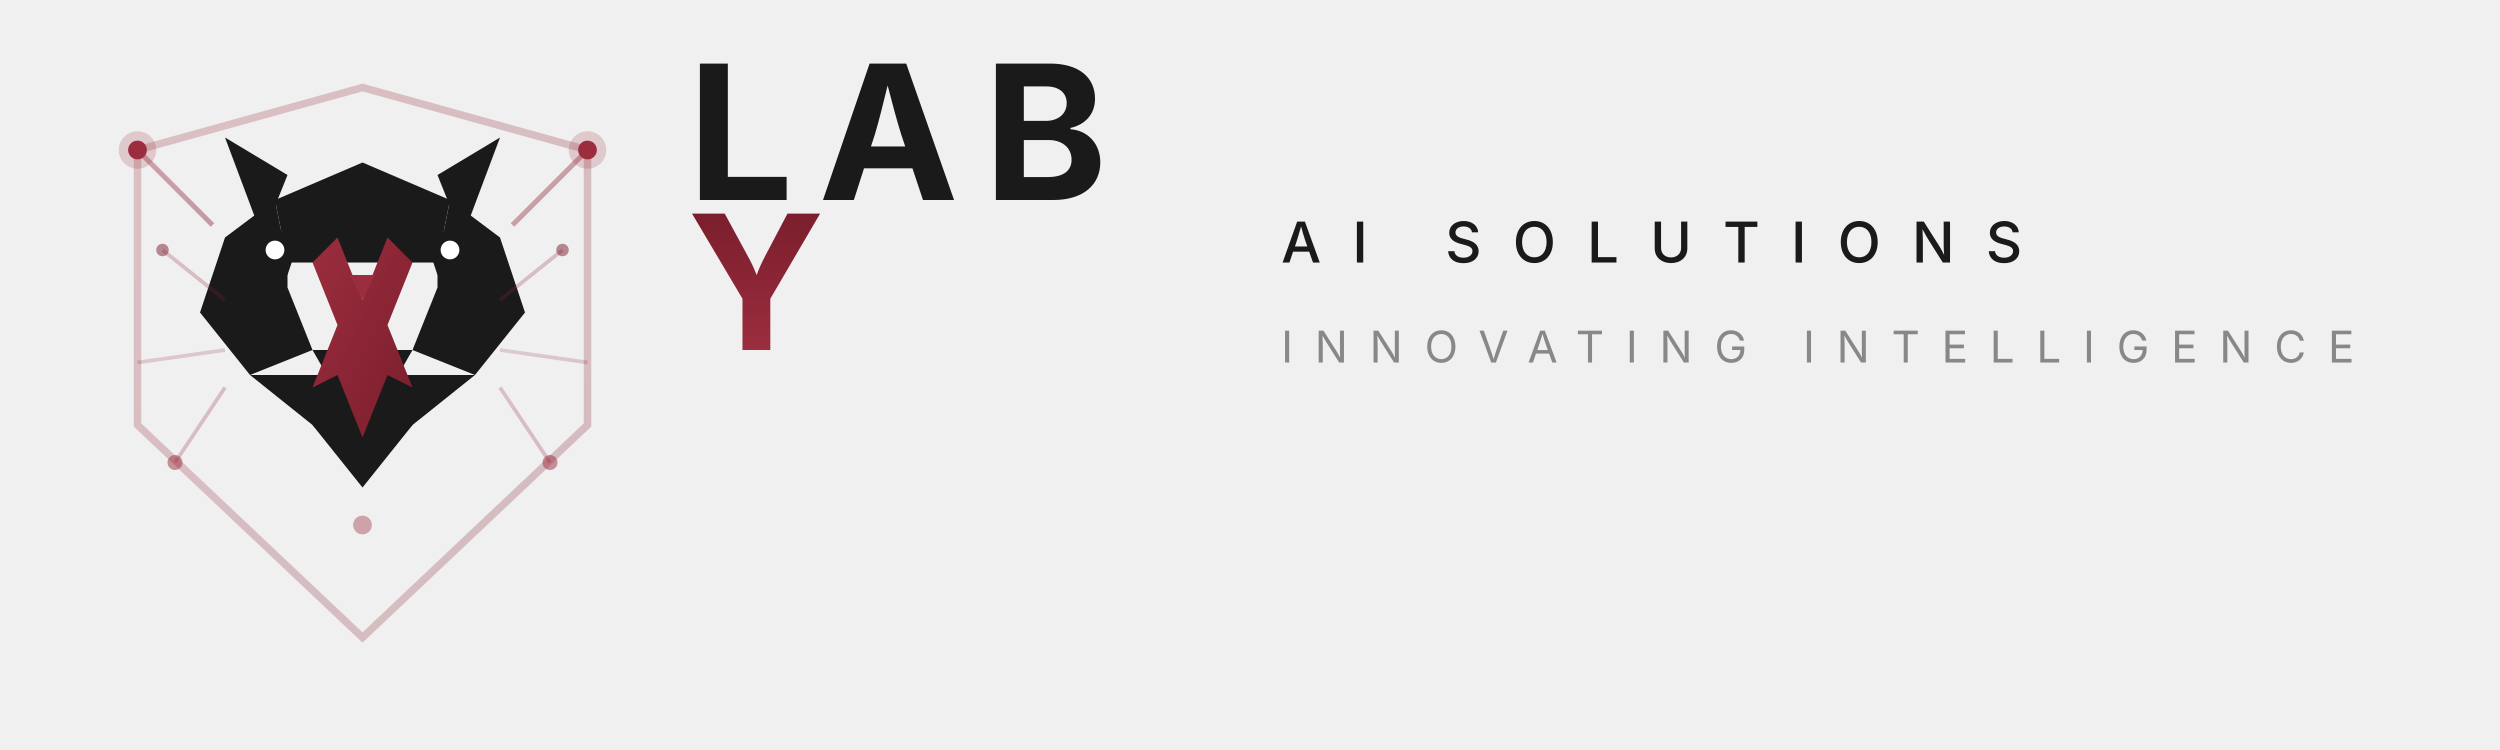
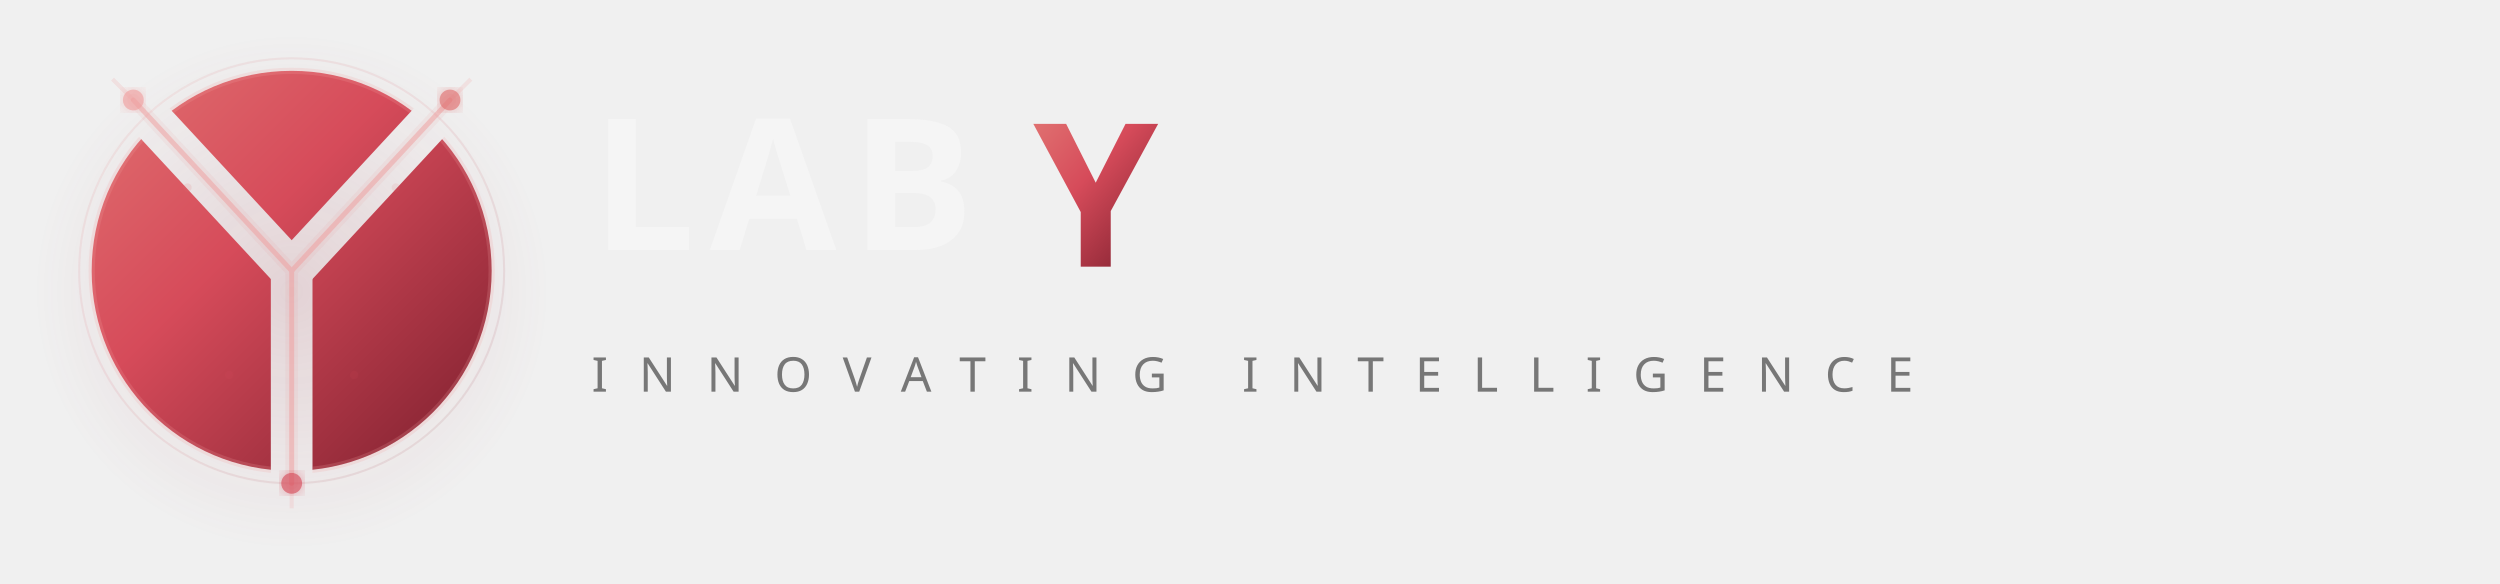
- <svg xmlns="http://www.w3.org/2000/svg" viewBox="0 0 400 120" width="400" height="120">
+ <svg xmlns="http://www.w3.org/2000/svg" viewBox="0 0 600 140" width="600" height="140">
  <defs>
-     <linearGradient id="mg" x1="0%" y1="0%" x2="100%" y2="100%">
-       <stop offset="0%" stop-color="#9B2D3E" />
+     <linearGradient id="brand1" x1="0%" y1="0%" x2="100%" y2="100%">
+       <stop offset="0%" stop-color="#e07070" />
+       <stop offset="40%" stop-color="#d64b5a" />
      <stop offset="100%" stop-color="#7B1E2D" />
    </linearGradient>
-     <linearGradient id="mg2" x1="0%" y1="0%" x2="100%" y2="0%">
-       <stop offset="0%" stop-color="#9B2D3E" />
-       <stop offset="100%" stop-color="#7B1E2D" />
+     <linearGradient id="brand2" x1="100%" y1="0%" x2="0%" y2="100%">
+       <stop offset="0%" stop-color="#f0a0a0" />
+       <stop offset="50%" stop-color="#9B2D3E" />
+       <stop offset="100%" stop-color="#5C1420" />
    </linearGradient>
-     <linearGradient id="mg3" x1="0%" y1="0%" x2="0%" y2="100%">
-       <stop offset="0%" stop-color="#7B1E2D" />
-       <stop offset="100%" stop-color="#9B2D3E" />
-     </linearGradient>
+     <radialGradient id="glowBg" cx="50%" cy="50%" r="50%">
+       <stop offset="0%" stop-color="#9B2D3E" stop-opacity="0.15" />
+       <stop offset="100%" stop-color="#9B2D3E" stop-opacity="0" />
+     </radialGradient>
+     <filter id="edgeGlow">
+       <feGaussianBlur stdDeviation="2" result="blur" />
+       <feMerge>
+         <feMergeNode in="blur" />
+         <feMergeNode in="SourceGraphic" />
+       </feMerge>
+     </filter>
+     <filter id="softGlow">
+       <feGaussianBlur stdDeviation="4" result="blur" />
+       <feMerge>
+         <feMergeNode in="blur" />
+         <feMergeNode in="SourceGraphic" />
+       </feMerge>
+     </filter>
+     <mask id="yMask">
+       <rect x="0" y="0" width="140" height="140" fill="white" />
+       <g stroke="#000" stroke-width="10" stroke-linecap="round" stroke-linejoin="round">
+         <line x1="60" y1="55" x2="22" y2="14" />
+         <line x1="60" y1="55" x2="98" y2="14" />
+         <line x1="60" y1="55" x2="60" y2="106" />
+       </g>
+     </mask>
+     <style>
+       @keyframes glow {
+         0%, 100% { opacity: 0.15; }
+         50% { opacity: 0.4; }
+       }
+       @keyframes float {
+         0%, 100% { transform: translateY(0); }
+         50% { transform: translateY(-2px); }
+       }
+       @keyframes edgePulse {
+         0%, 100% { opacity: 0.3; }
+         50% { opacity: 0.7; }
+       }
+       .glow-pulse { animation: glow 3s ease-in-out infinite; transform-origin: center; }
+       .edge-pulse { animation: edgePulse 2.5s ease-in-out infinite; }
+       .float-slow { animation: float 4s ease-in-out infinite; }
+     </style>
  </defs>
-   <g transform="translate(18,14)">
-     <polygon points="40,0 76,10 76,54 40,88 4,54 4,10" fill="none" stroke="url(#mg)" stroke-width="1.2" opacity="0.25" />
-     <polygon points="18,8 28,14 24,24" fill="#1A1A1A" />
-     <polygon points="62,8 52,14 56,24" fill="#1A1A1A" />
-     <polygon points="40,12 54,18 52,28 28,28 26,18" fill="#1A1A1A" />
-     <polygon points="26,18 18,24 14,36 22,46 32,42 28,32 28,28" fill="#1A1A1A" />
-     <polygon points="52,28 52,32 48,42 58,46 66,36 62,24 54,18" fill="#1A1A1A" />
-     <polygon points="32,42 40,56 48,42" fill="#1A1A1A" />
-     <polygon points="22,46 32,54 40,62 48,54 58,46" fill="#1A1A1A" />
-     <polygon points="32,54 40,64 48,54" fill="#1A1A1A" />
-     <polygon points="40,34 36,24 32,28 36,38 32,48 36,46 40,56 44,46 48,48 44,38 48,28 44,24" fill="url(#mg)" />
-     <polygon points="24,22 30,24 28,30 22,28" fill="#1A1A1A" />
-     <circle cx="26" cy="26" r="1.5" fill="#fff" />
-     <polygon points="56,22 50,24 52,30 58,28" fill="#1A1A1A" />
-     <circle cx="54" cy="26" r="1.5" fill="#fff" />
-     <polygon points="38,30 42,30 40,34" fill="#9B2D3E" />
-     <line x1="4" y1="10" x2="16" y2="22" stroke="url(#mg)" stroke-width="0.8" opacity="0.4" />
-     <circle cx="4" cy="10" r="1.5" fill="#9B2D3E" />
-     <circle cx="4" cy="10" r="3" fill="#9B2D3E" opacity="0.2" />
-     <line x1="8" y1="26" x2="18" y2="34" stroke="url(#mg)" stroke-width="0.6" opacity="0.25" />
-     <circle cx="8" cy="26" r="1" fill="#7B1E2D" opacity="0.5" />
-     <line x1="4" y1="44" x2="18" y2="42" stroke="url(#mg)" stroke-width="0.6" opacity="0.2" />
-     <line x1="76" y1="10" x2="64" y2="22" stroke="url(#mg)" stroke-width="0.8" opacity="0.4" />
-     <circle cx="76" cy="10" r="1.5" fill="#9B2D3E" />
-     <circle cx="76" cy="10" r="3" fill="#9B2D3E" opacity="0.2" />
-     <line x1="72" y1="26" x2="62" y2="34" stroke="url(#mg)" stroke-width="0.6" opacity="0.25" />
-     <circle cx="72" cy="26" r="1" fill="#7B1E2D" opacity="0.5" />
-     <line x1="76" y1="44" x2="62" y2="42" stroke="url(#mg)" stroke-width="0.6" opacity="0.2" />
-     <line x1="18" y1="48" x2="10" y2="60" stroke="url(#mg)" stroke-width="0.6" opacity="0.25" />
-     <circle cx="10" cy="60" r="1.2" fill="#9B2D3E" opacity="0.5" />
-     <line x1="62" y1="48" x2="70" y2="60" stroke="url(#mg)" stroke-width="0.6" opacity="0.25" />
-     <circle cx="70" cy="60" r="1.2" fill="#9B2D3E" opacity="0.5" />
-     <circle cx="40" cy="70" r="1.5" fill="#9B2D3E" opacity="0.4" />
-     <line x1="40" y1="64" x2="40" y2="70" stroke="url(#mg)" stroke-width="0.6" opacity="0.3" />
-     <line x1="40" y1="70" x2="40" y2="78" stroke="url(#mg)" stroke-width="0.5" opacity="0.15" />
+   <circle cx="70" cy="70" r="62" fill="url(#glowBg)" />
+   <g transform="translate(10, 10)" class="float-slow">
+     <circle cx="60" cy="55" r="51" fill="none" stroke="url(#brand1)" stroke-width="0.5" opacity="0.1" />
+     <circle cx="60" cy="55" r="48" fill="url(#brand1)" mask="url(#yMask)" />
+     <g stroke="#f0a0a0" stroke-width="1.2" stroke-linecap="round" stroke-linejoin="round" fill="none" opacity="0.5" class="edge-pulse">
+       <line x1="60" y1="55" x2="22" y2="14" />
+       <line x1="60" y1="55" x2="98" y2="14" />
+       <line x1="60" y1="55" x2="60" y2="106" />
+     </g>
+     <g stroke="#e07070" stroke-width="3" stroke-linecap="round" stroke-linejoin="round" fill="none" opacity="0.08">
+       <line x1="60" y1="55" x2="22" y2="14" />
+       <line x1="60" y1="55" x2="98" y2="14" />
+       <line x1="60" y1="55" x2="60" y2="106" />
+     </g>
+     <line x1="22" y1="14" x2="17" y2="9" stroke="#f0a0a0" stroke-width="1" opacity="0.2" />
+     <line x1="98" y1="14" x2="103" y2="9" stroke="#f0a0a0" stroke-width="1" opacity="0.2" />
+     <line x1="60" y1="106" x2="60" y2="112" stroke="#f0a0a0" stroke-width="1" opacity="0.2" />
+     <circle cx="22" cy="14" r="2.5" fill="#f0a0a0" filter="url(#edgeGlow)" opacity="0.7" />
+     <circle cx="98" cy="14" r="2.5" fill="#e07070" filter="url(#edgeGlow)" opacity="0.7" />
+     <circle cx="60" cy="106" r="2.5" fill="#d64b5a" filter="url(#edgeGlow)" opacity="0.7" />
+     <circle cx="60" cy="55" r="48" fill="none" stroke="#f0a0a0" stroke-width="1.5" opacity="0.2" mask="url(#yMask)" class="glow-pulse" />
+     <circle cx="35" cy="35" r="1" fill="#e07070" opacity="0.15" />
+     <circle cx="85" cy="35" r="1" fill="#e07070" opacity="0.12" />
+     <circle cx="45" cy="80" r="1" fill="#d64b5a" opacity="0.12" />
+     <circle cx="75" cy="80" r="1" fill="#d64b5a" opacity="0.1" />
  </g>
-   <g transform="translate(110,32)">
-     <text x="0" y="0" font-family="'Sora','Inter',-apple-system,sans-serif" font-size="30" font-weight="700" fill="#1A1A1A" letter-spacing="4">LAB</text>
-     <text x="0" y="24" font-family="'Sora','Inter',-apple-system,sans-serif" font-size="30" font-weight="700" fill="url(#mg3)" letter-spacing="4">Y</text>
-     <line x1="83" y1="-4" x2="83" y2="26" stroke="url(#mg2)" stroke-width="1.5" opacity="0.3" />
-     <text x="95" y="10" font-family="'Space Grotesk','Inter',-apple-system,sans-serif" font-size="9" font-weight="500" fill="#1A1A1A" letter-spacing="5">AI SOLUTIONS</text>
-     <text x="95" y="26" font-family="'Space Grotesk','Inter',-apple-system,sans-serif" font-size="7" font-weight="400" fill="#888" letter-spacing="3.5">INNOVATING INTELLIGENCE</text>
-   </g>
-   <line x1="110" y1="76" x2="380" y2="76" stroke="url(#mg2)" stroke-width="0.5" opacity="0.2" />
+   <text x="142" y="60" font-family="'Segoe UI', system-ui, -apple-system, sans-serif" font-size="44" font-weight="700" fill="#f5f5f5" letter-spacing="3.5">LAB</text>
+   <text x="248" y="64" font-family="'Segoe UI', system-ui, -apple-system, sans-serif" font-size="48" font-weight="800" fill="url(#brand1)" letter-spacing="4">Y</text>
+   <text x="142" y="94" font-family="'Segoe UI', system-ui, -apple-system, sans-serif" font-size="11.5" fill="#777777" letter-spacing="7.5" font-weight="500">INNOVATING INTELLIGENCE</text>
+   <line x1="142" y1="111" x2="370" y2="111" stroke="url(#brand1)" stroke-width="1" opacity="0.15" />
</svg>
